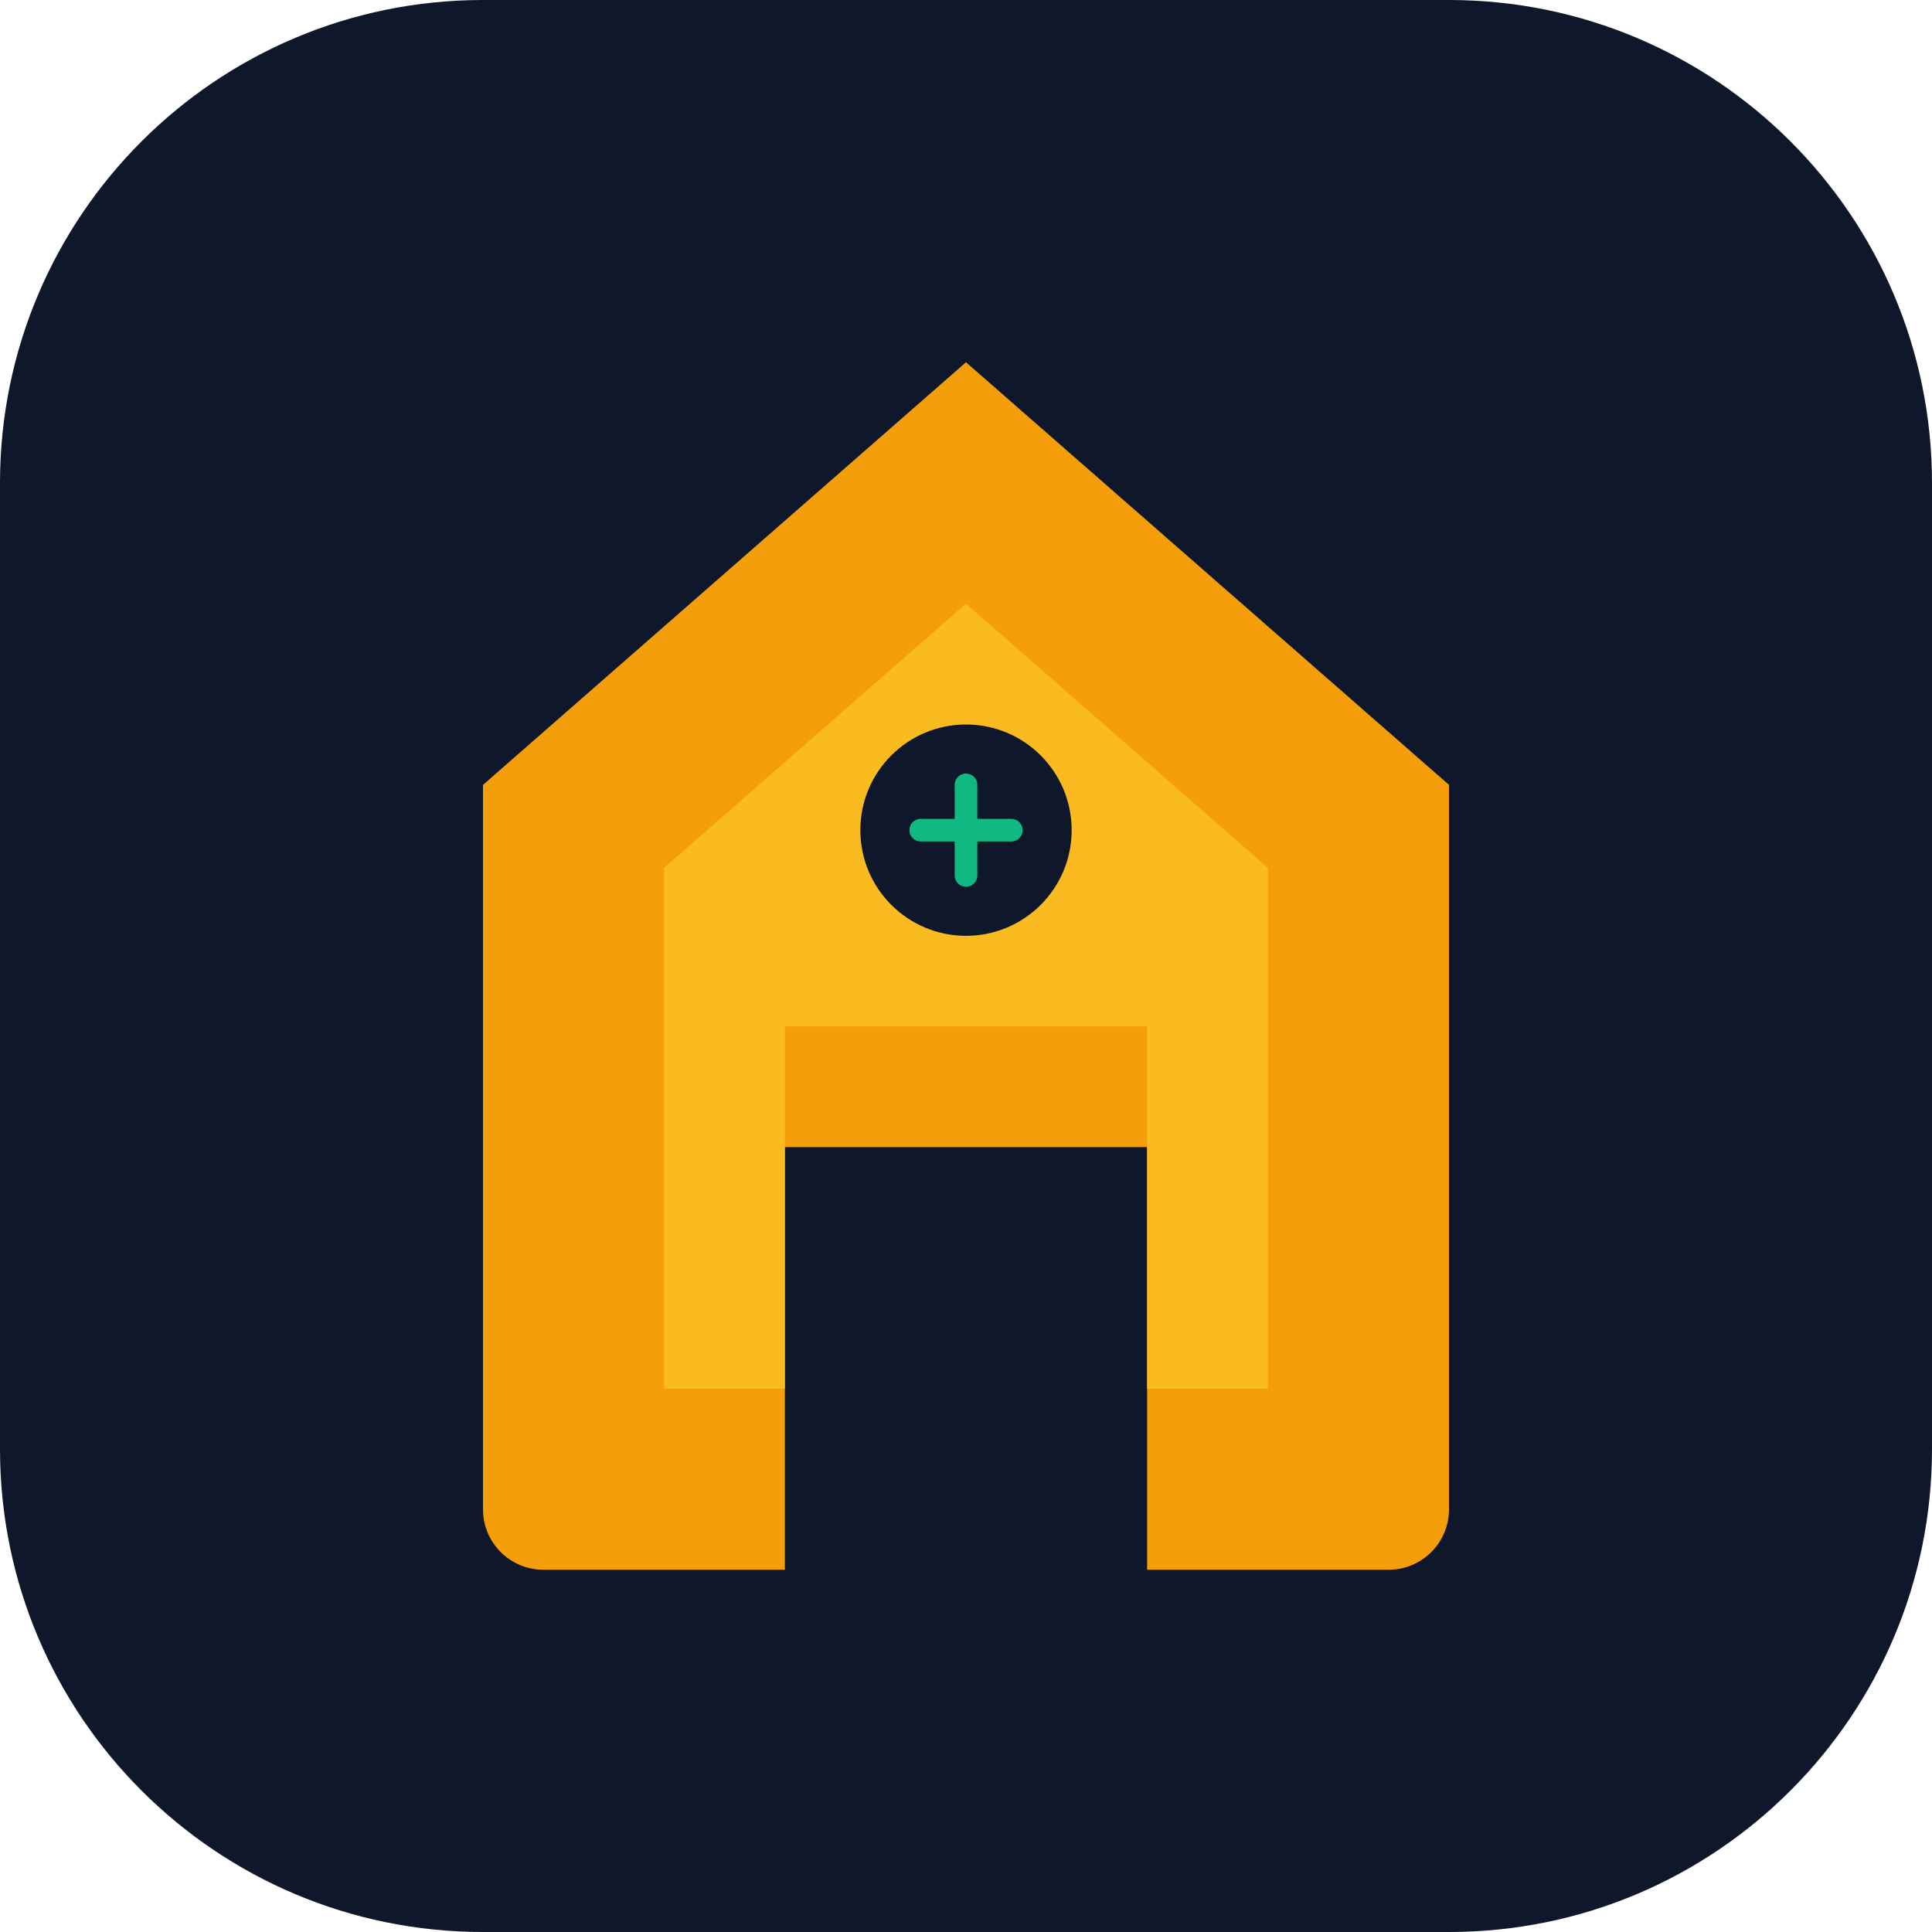
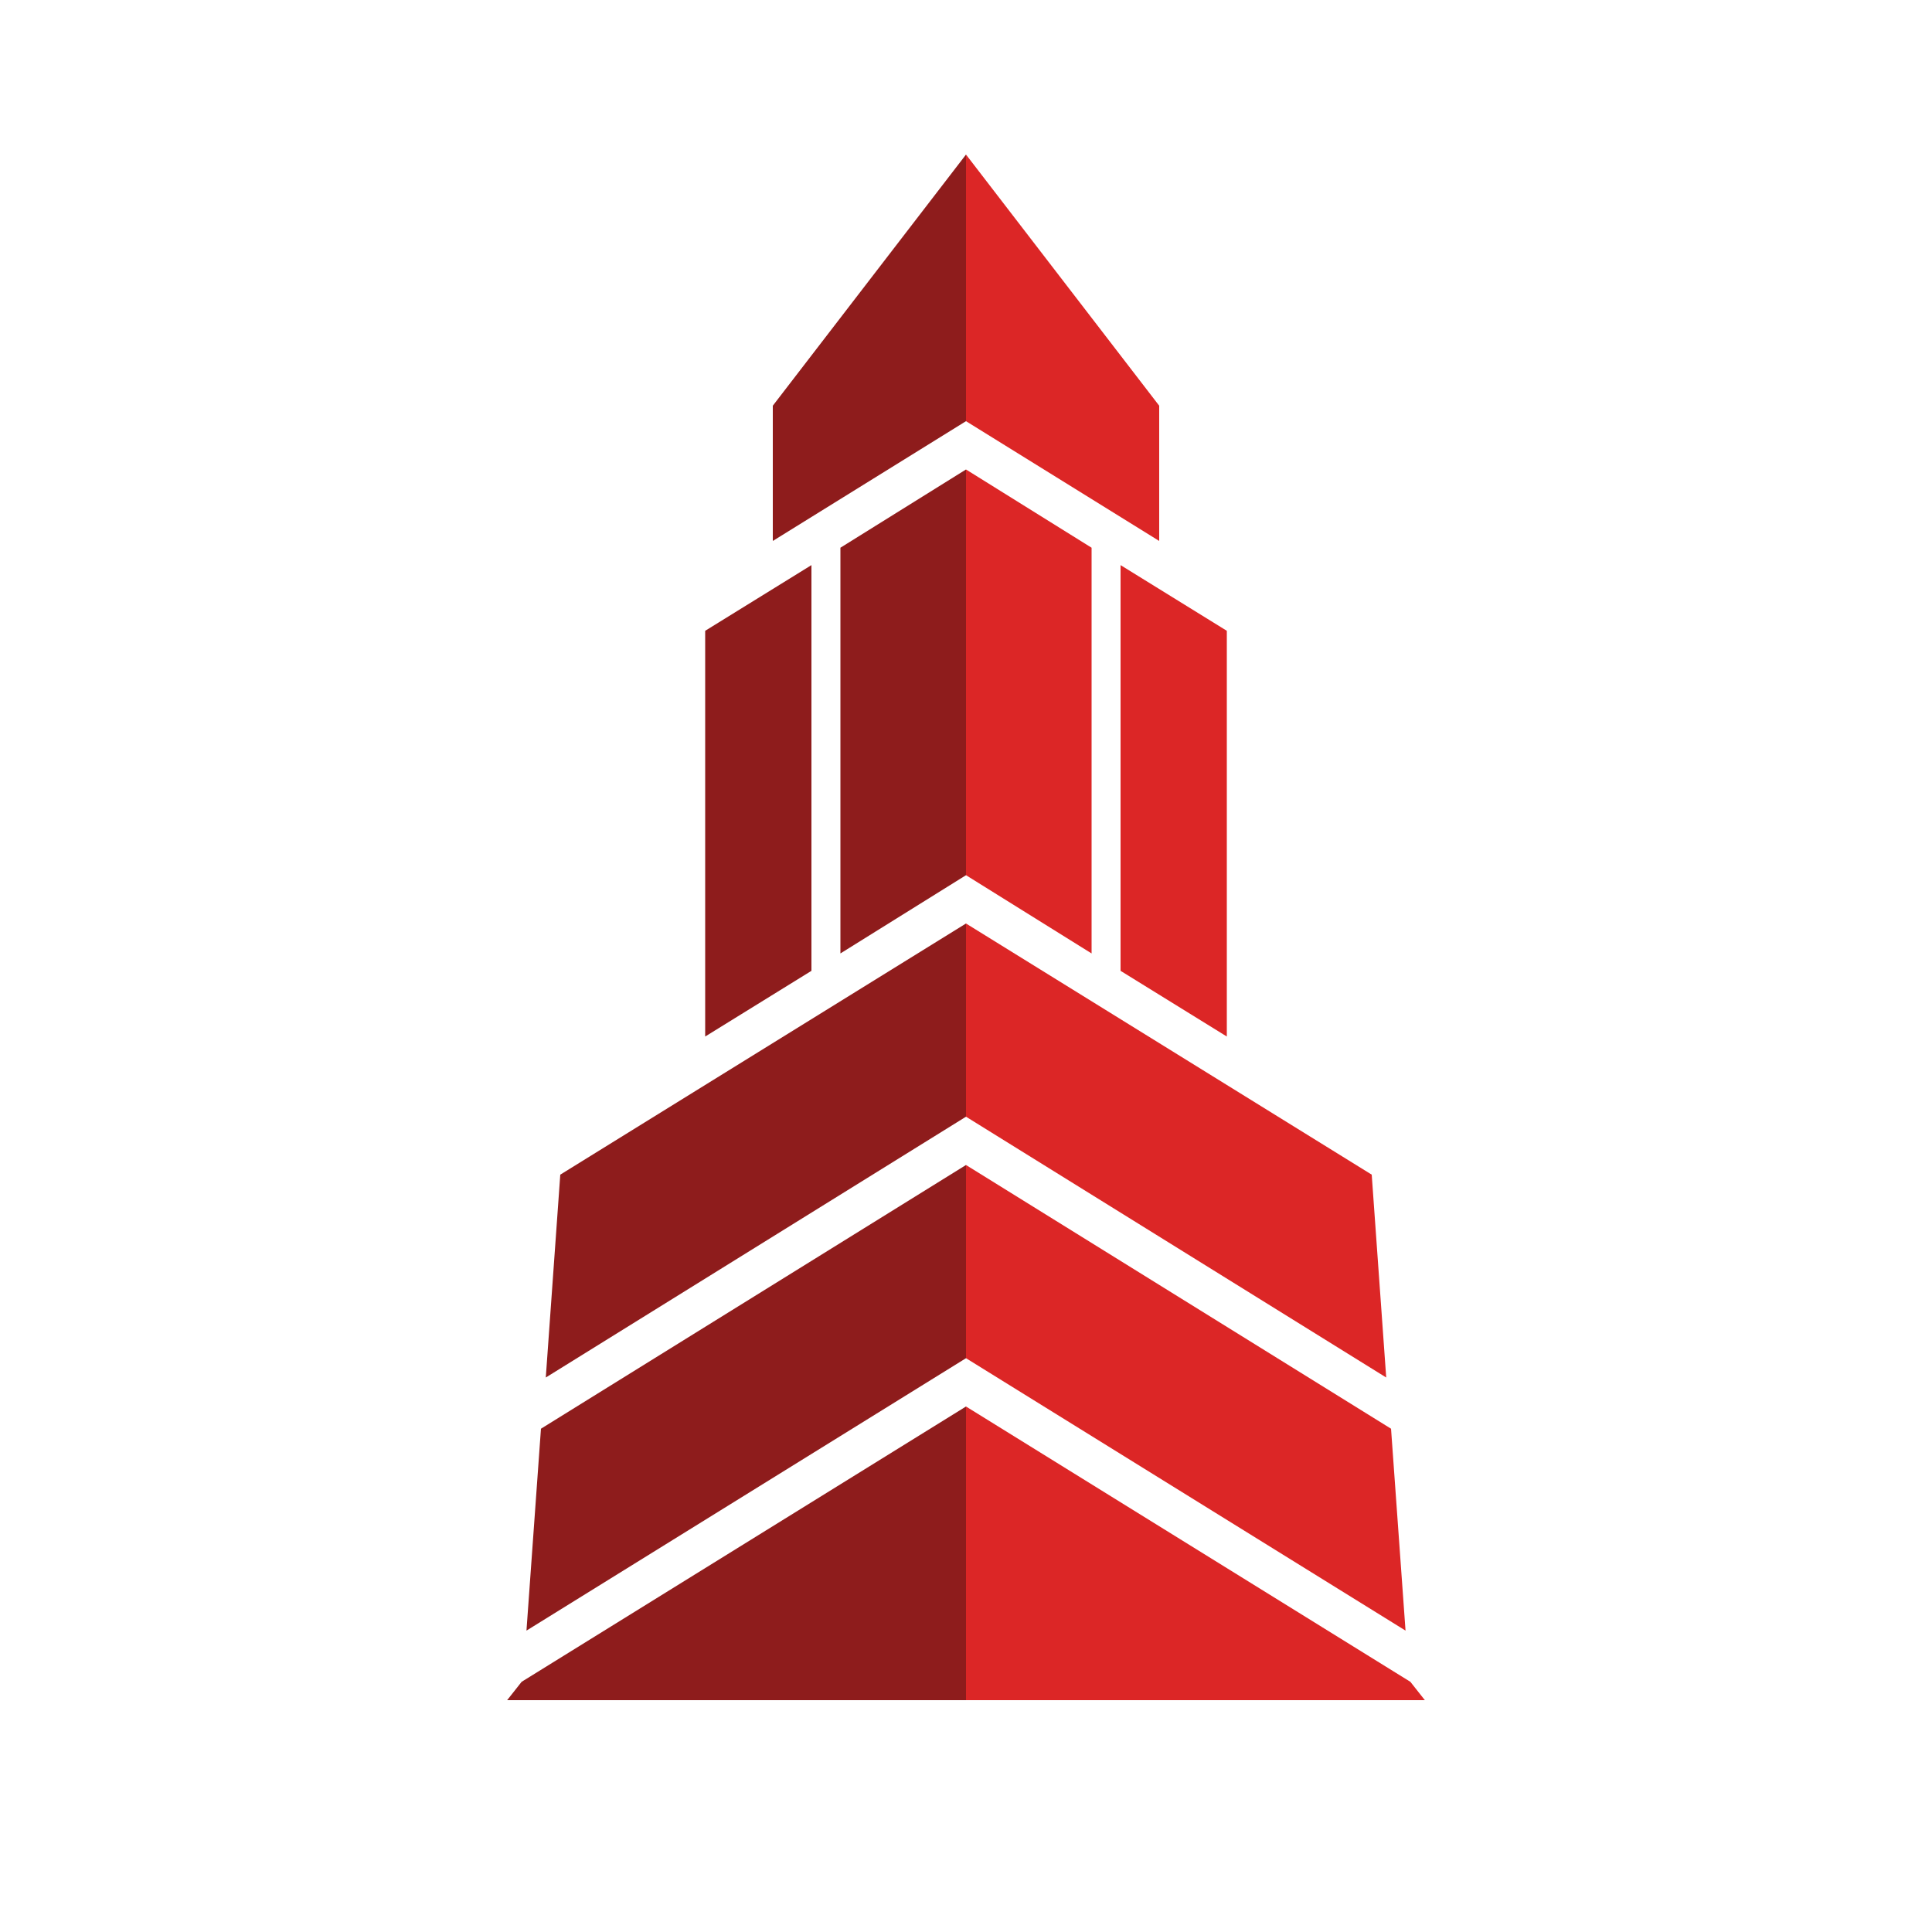
- <svg xmlns="http://www.w3.org/2000/svg" viewBox="0 0 512 512" fill="none">
-   <rect width="512" height="512" rx="128" fill="#0f172a" />
-   <path d="M256 96L128 208V400C128 408.837 135.163 416 144 416H208V304H304V416H368C376.837 416 384 408.837 384 400V208L256 96Z" fill="#f59e0b" />
-   <path d="M256 160L336 230V368H304V272H208V368H176V230L256 160Z" fill="#fbbf24" opacity="0.9" />
-   <circle cx="256" cy="220" r="28" fill="#0f172a" />
-   <path d="M256 208V232M244 220H268" stroke="#10b981" stroke-width="6" stroke-linecap="round" />
+ <svg xmlns="http://www.w3.org/2000/svg" viewBox="0 0 200 200" fill="none">
+   <path d="M 100 16 L 80 42 L 80 56 L 100 43.6 Z" fill="#8E1C1C" />
+   <path d="M 100 16 L 100 43.6 L 120 56 L 120 42 Z" fill="#DC2626" />
+   <path d="M 73 65.3 L 84 58.5 L 84 100.5 L 73 107.3 Z" fill="#8E1C1C" />
+   <path d="M 87 56.7 L 100 48.6 L 100 90.6 L 87 98.7 Z" fill="#8E1C1C" />
+   <path d="M 100 48.6 L 113 56.7 L 113 98.7 L 100 90.6 Z" fill="#DC2626" />
+   <path d="M 116 58.5 L 127 65.3 L 127 107.3 L 116 100.5 Z" fill="#DC2626" />
+   <path d="M 58 121.6 L 100 95.6 L 100 115.6 L 56.5 142.6 Z" fill="#8E1C1C" />
+   <path d="M 100 95.6 L 142 121.6 L 143.5 142.6 L 100 115.6 Z" fill="#DC2626" />
+   <path d="M 56 147.9 L 100 120.6 L 100 140.6 L 54.5 168.8 Z" fill="#8E1C1C" />
+   <path d="M 100 120.6 L 144 147.9 L 145.5 168.8 L 100 140.6 Z" fill="#DC2626" />
+   <path d="M 54 174.1 L 100 145.6 L 100 176 L 52.5 176 Z" fill="#8E1C1C" />
+   <path d="M 100 145.6 L 146 174.1 L 147.5 176 L 100 176 Z" fill="#DC2626" />
</svg>
